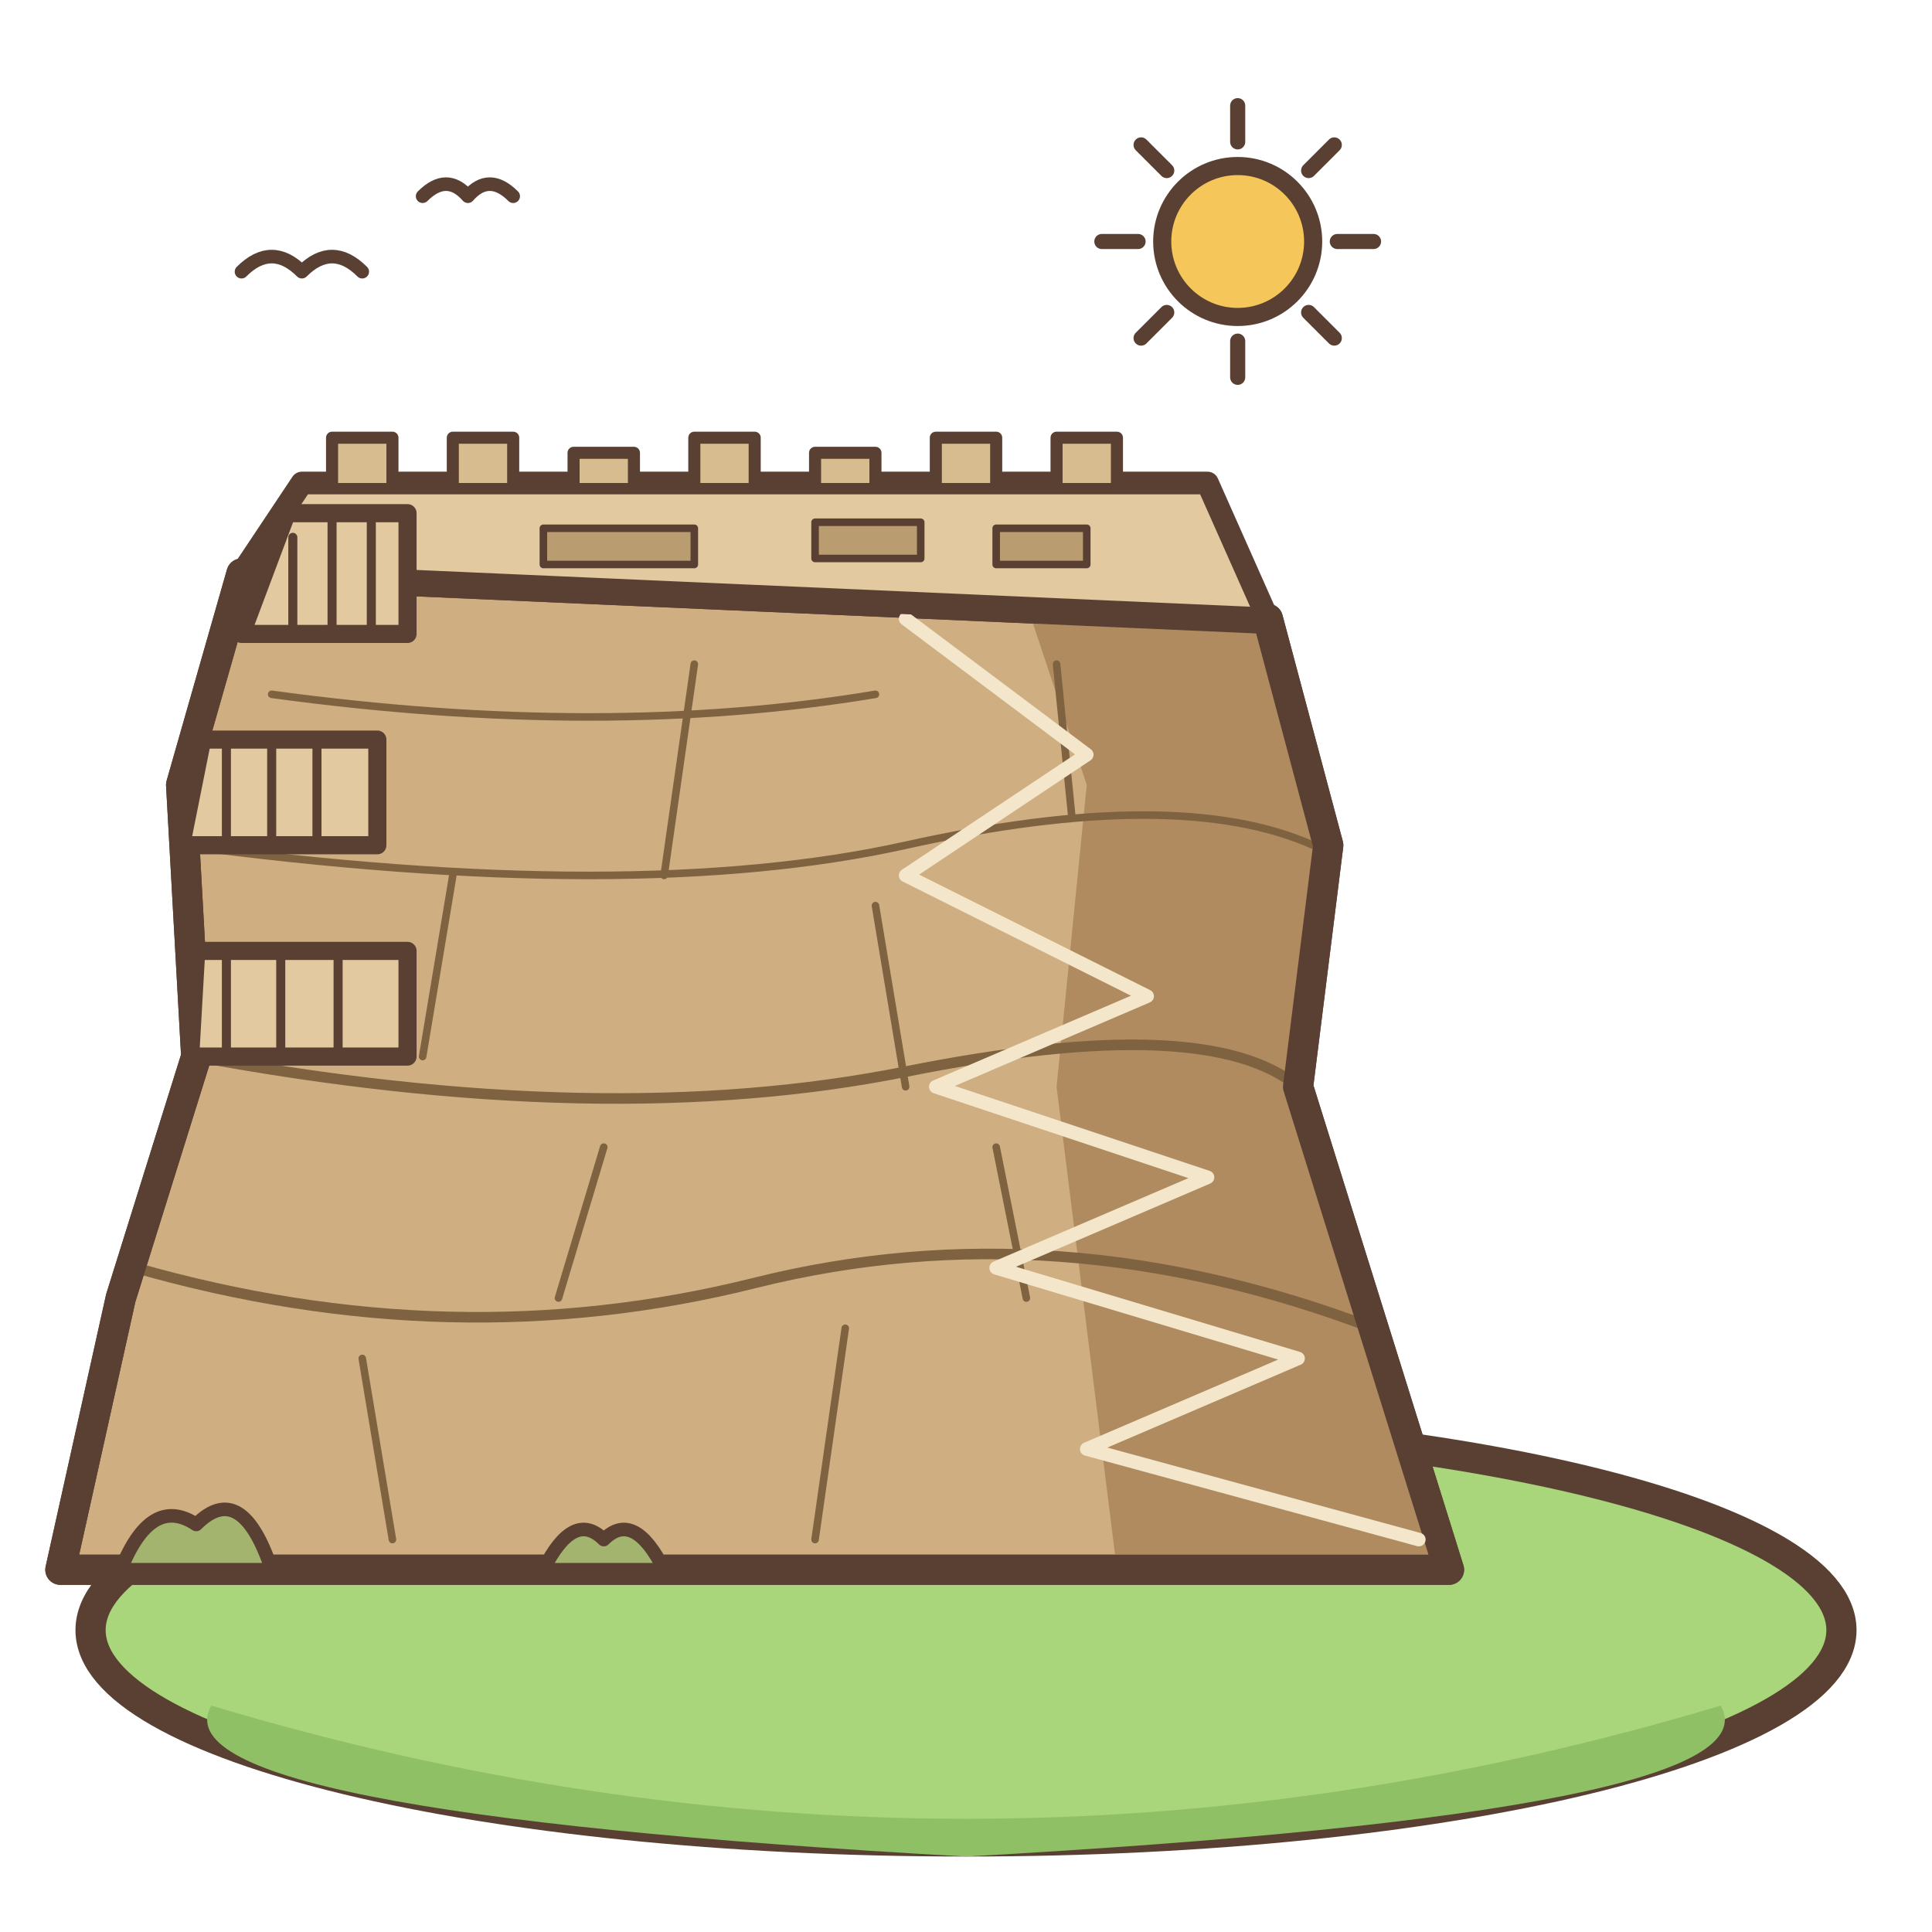
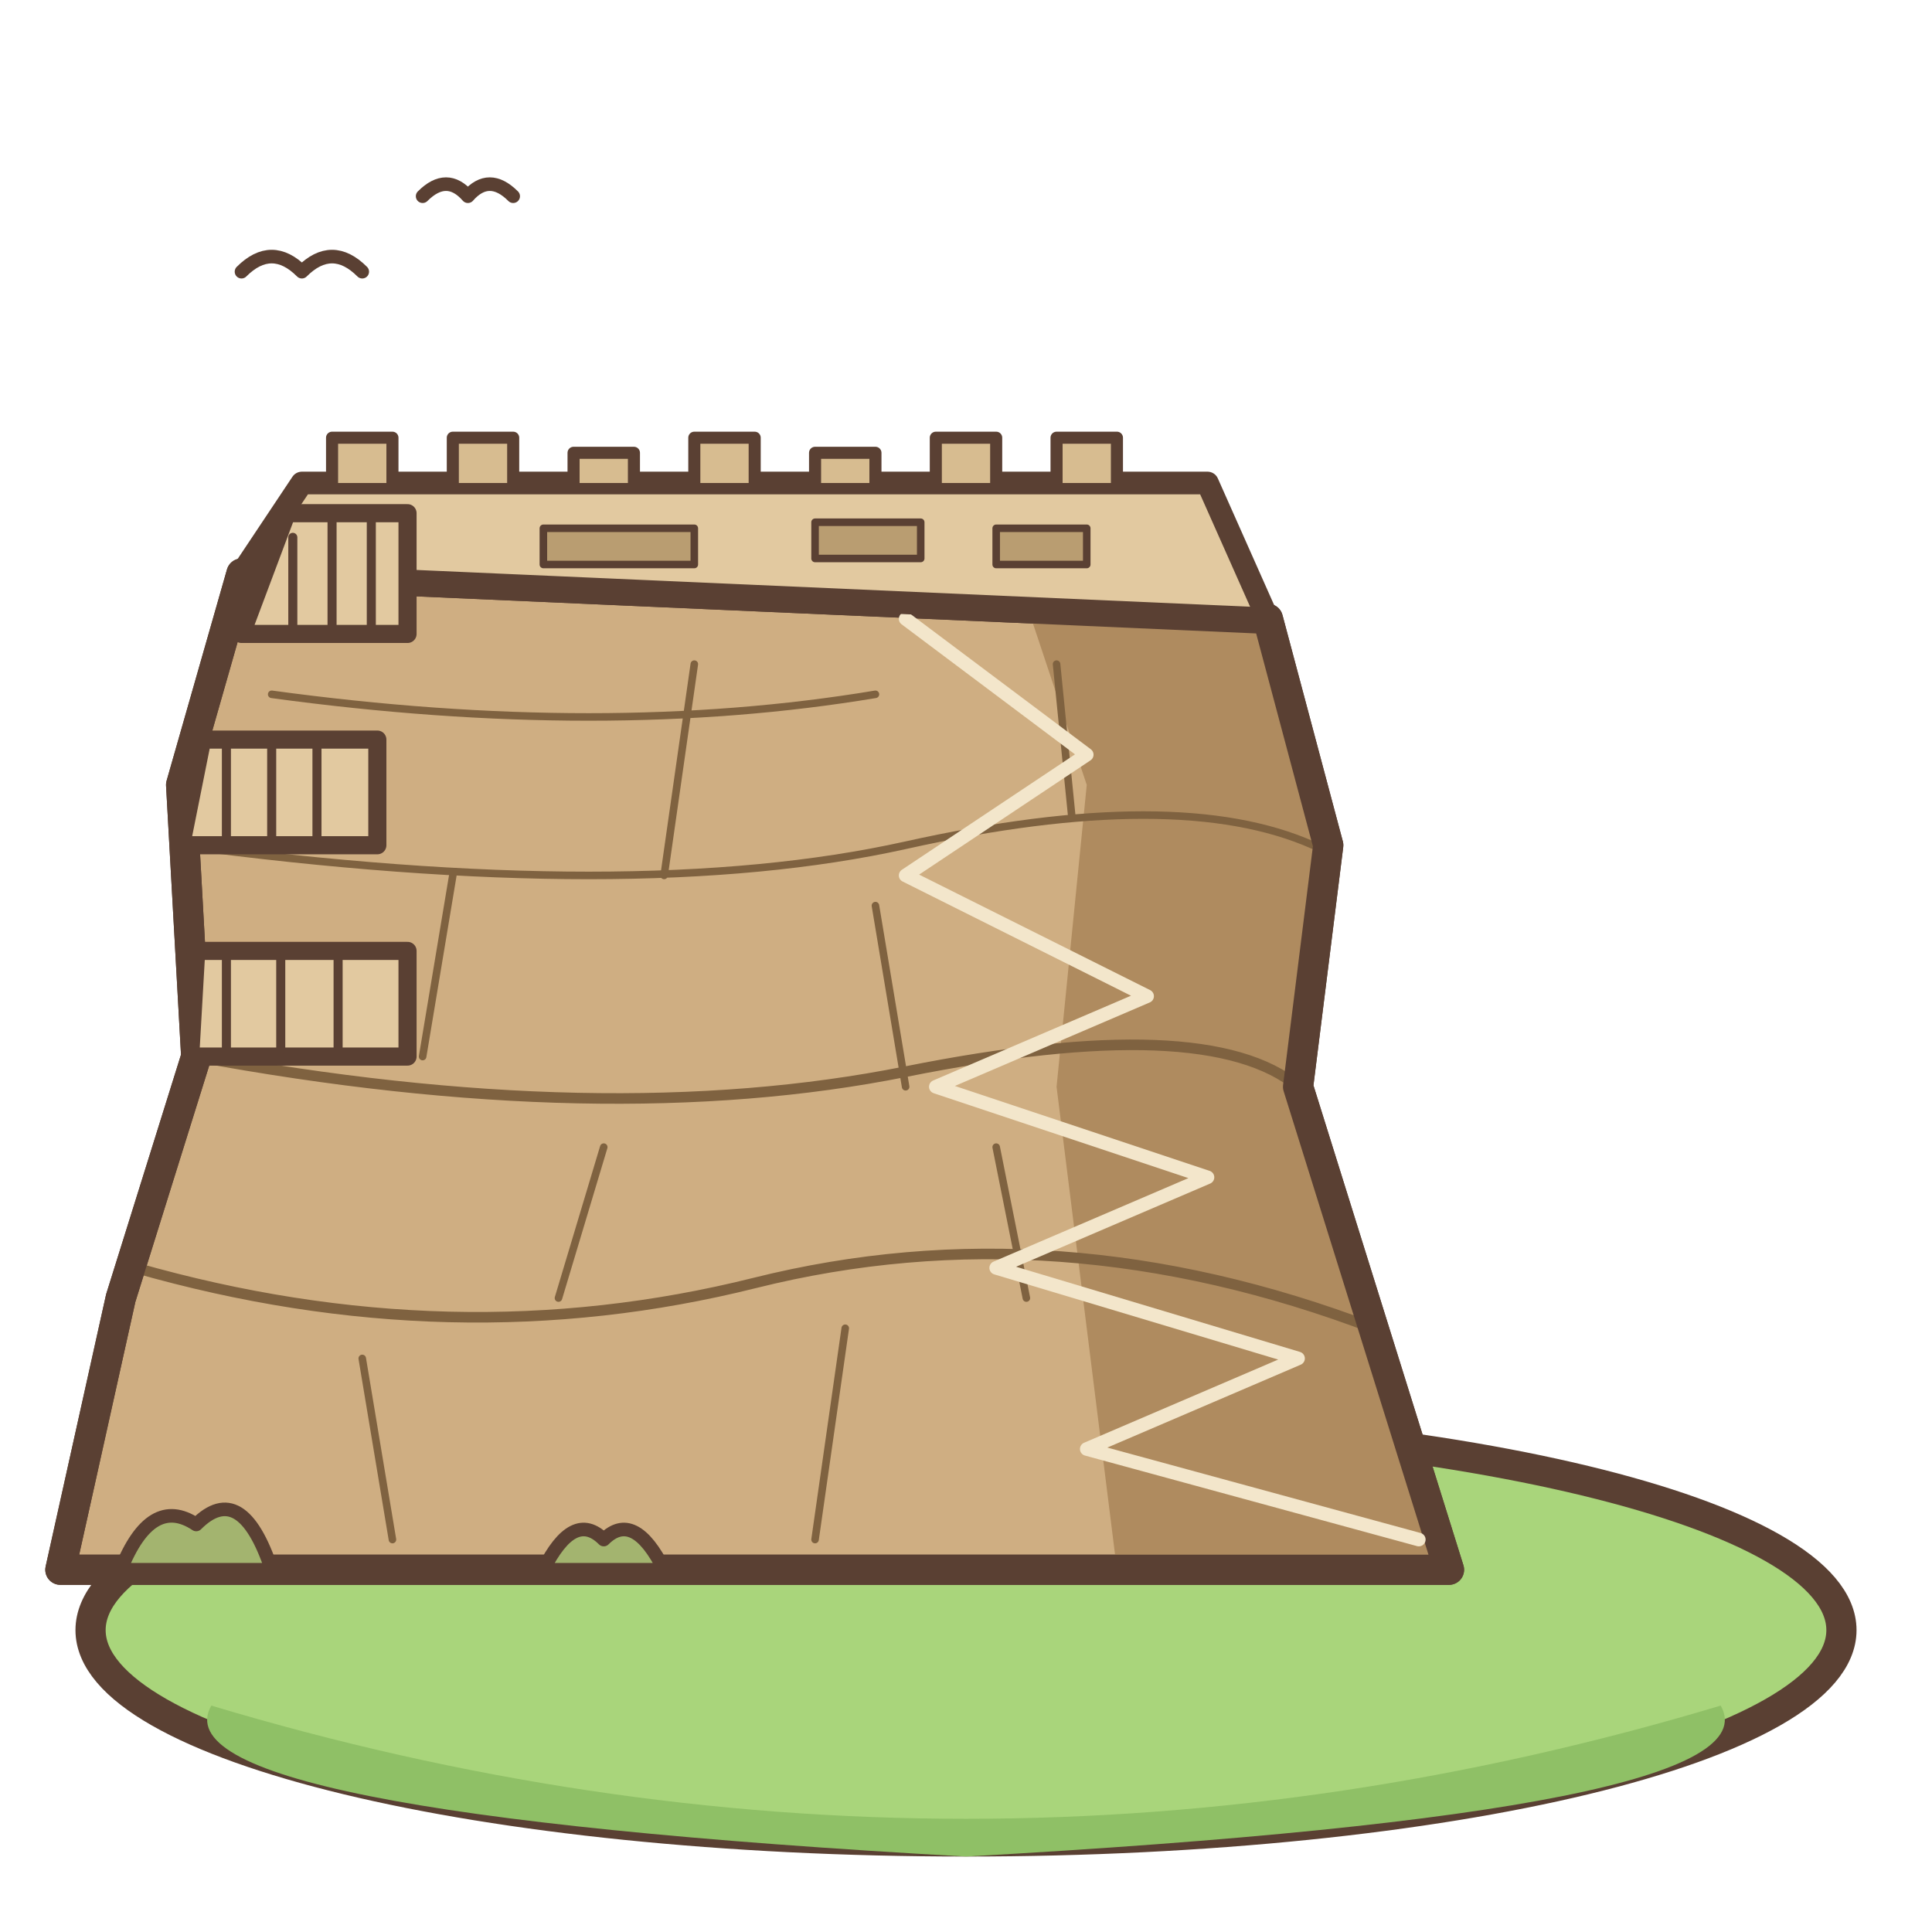
<svg xmlns="http://www.w3.org/2000/svg" width="72" height="72" viewBox="0 0 128 128">
  <g stroke="#5A4033" stroke-width="2" stroke-linecap="round" stroke-linejoin="round">
    <ellipse cx="64" cy="108" rx="58" ry="14" fill="#A9D57B" />
    <path d="M14 113Q64 128 114 113Q118 120 64 123Q10 120 14 113z" fill="#8FC066" stroke="none" />
-     <path d="M88.6 16L91 16M86.7 20.7L88.4 22.4M82 22.6L82 25M77.3 20.7L75.6 22.4M75.4 16L73 16M77.3 11.3L75.6 9.6M82 9.4L82 7M86.7 11.3L88.4 9.6" fill="none" stroke-width="1" />
-     <circle cx="82" cy="16" r="5" fill="#F5C65A" stroke-width="1.2" />
    <path d="M4 104L8 86L13 70L12 52L16 38L84 41L88 56L86 72L91 88L96 104z" fill="#CFAE82" />
    <path d="M68 40L84 41L88 56L86 72L91 88L96 104H74L70 72L72 52z" fill="#AF8B5F" stroke="none" />
    <path d="M9 84Q30 90 50 85T91 88M13 70Q40 75 60 71T86 72" fill="none" stroke-width="0.7" stroke="#7F6240" />
    <path d="M12 56Q42 60 60 56T87 56M18 46q22 3 40 0M30 58l-2 12M46 44l-2 14M58 60l2 12M40 76l-3 10M70 44l1 10M24 90l2 12M56 88l-2 14M66 76l2 10" fill="none" stroke-width="0.5" stroke="#7F6240" />
    <path d="M4 104L8 86L13 70L12 52L16 38L84 41L88 56L86 72L91 88L96 104z" fill="none" />
    <path d="M94 102L72 96L86 90L66 84L80 78L62 72L76 66L60 58L72 50L60 41" fill="none" stroke-width="0.9" stroke="#F3E6CB" />
    <path d="M16 38L20 32H80L84 41z" fill="#E2C9A0" stroke-width="1.5" />
    <path d="M22 32v-3h4v3M30 32v-3h4v3M38 32v-2h4v2M46 32v-3h4v3M54 32v-2h4v2M62 32v-3h4v3M70 32v-3h4v3" fill="#D7BC90" stroke-width="0.8" />
    <path d="M36 35h10v2.4H36zM54 34.6h7v2.4h-7zM66 35h6v2.4h-6z" fill="#B99D71" stroke-width="0.5" />
    <path d="M16 42H27V34H19z" fill="#E2C9A0" stroke-width="1.2" />
    <path d="M12 56H25V49H13.4z" fill="#E2C9A0" stroke-width="1.2" />
    <path d="M12.6 70H27V63H13z" fill="#E2C9A0" stroke-width="1.2" />
    <path d="M19.4 41.6v-6M22 41.6v-7M24.6 41.6v-7M15 55.6v-6M18 55.6v-6M21 55.6v-6M15 69.6v-6M18.6 69.6v-6M22.4 69.6v-6" fill="none" stroke-width="0.6" />
    <path d="M8 104q2-5 5-3q3-3 5 3z" fill="#A3B46F" stroke-width="0.9" />
    <path d="M36 104q2-4 4-2q2-2 4 2z" fill="#A3B46F" stroke-width="0.9" />
    <path d="M16 18q2-2 4 0q2-2 4 0M28 13q1.6-1.6 3 0q1.4-1.6 3 0" fill="none" stroke-width="0.9" />
  </g>
</svg>
